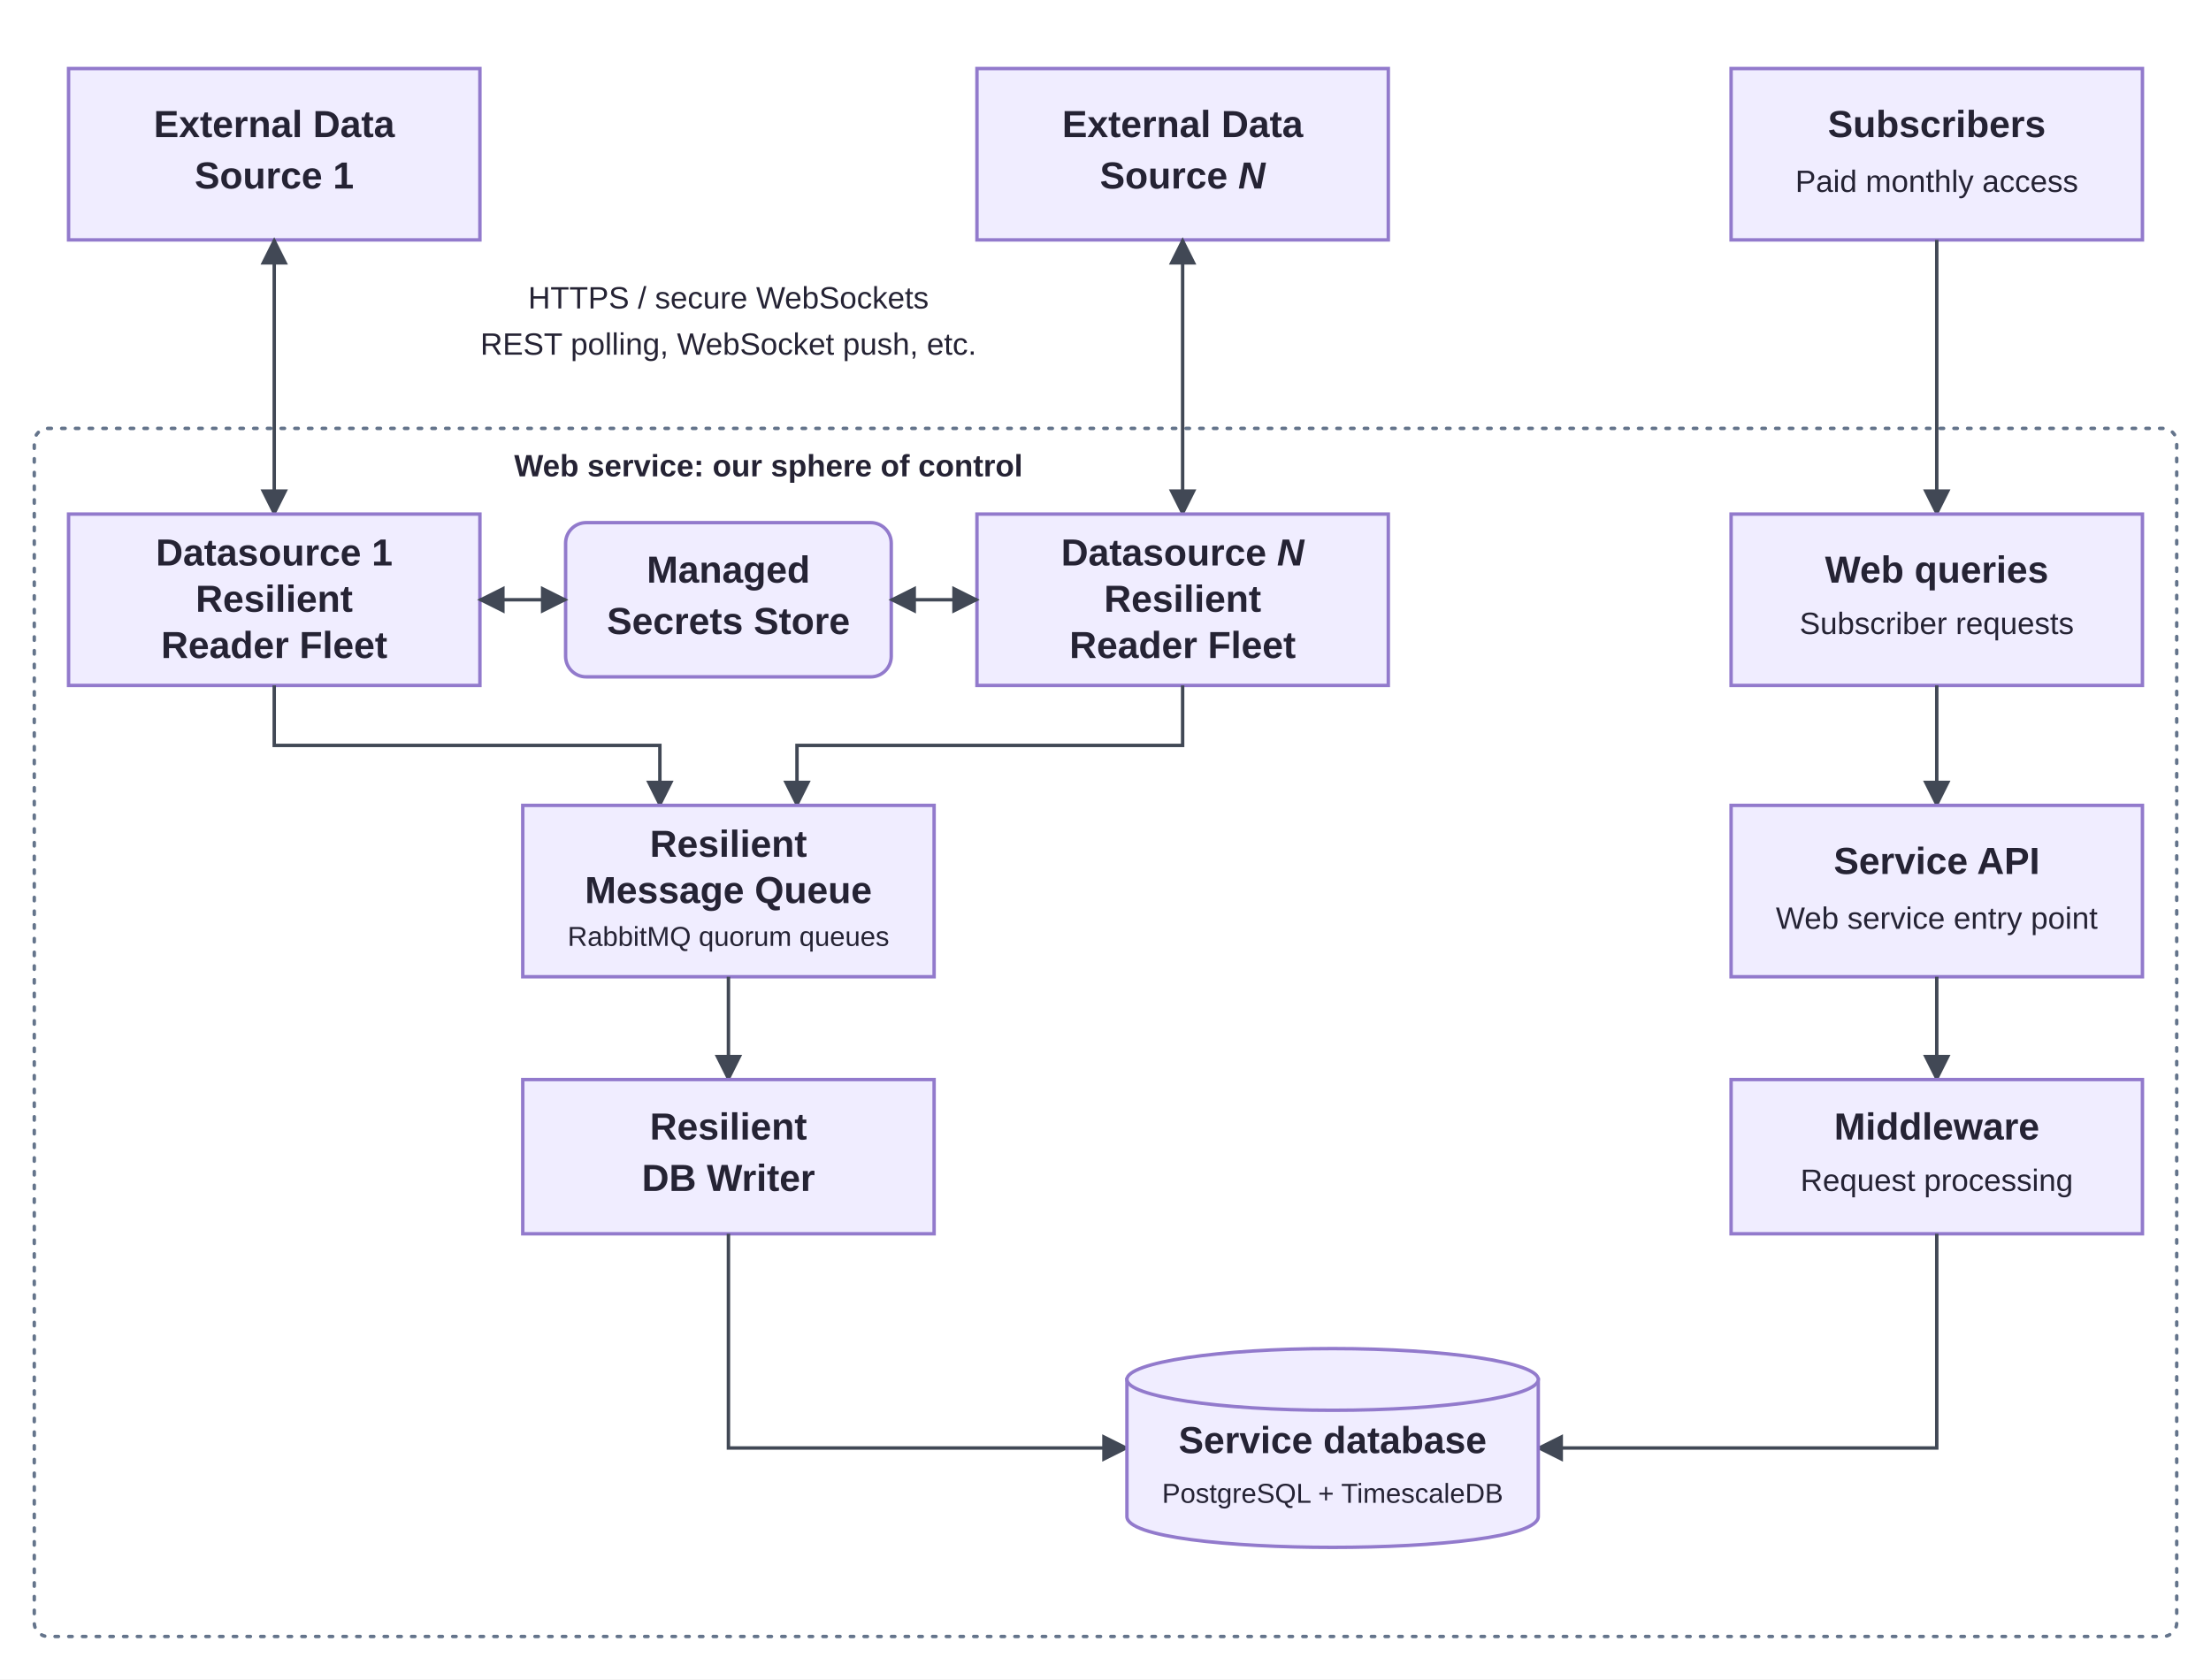
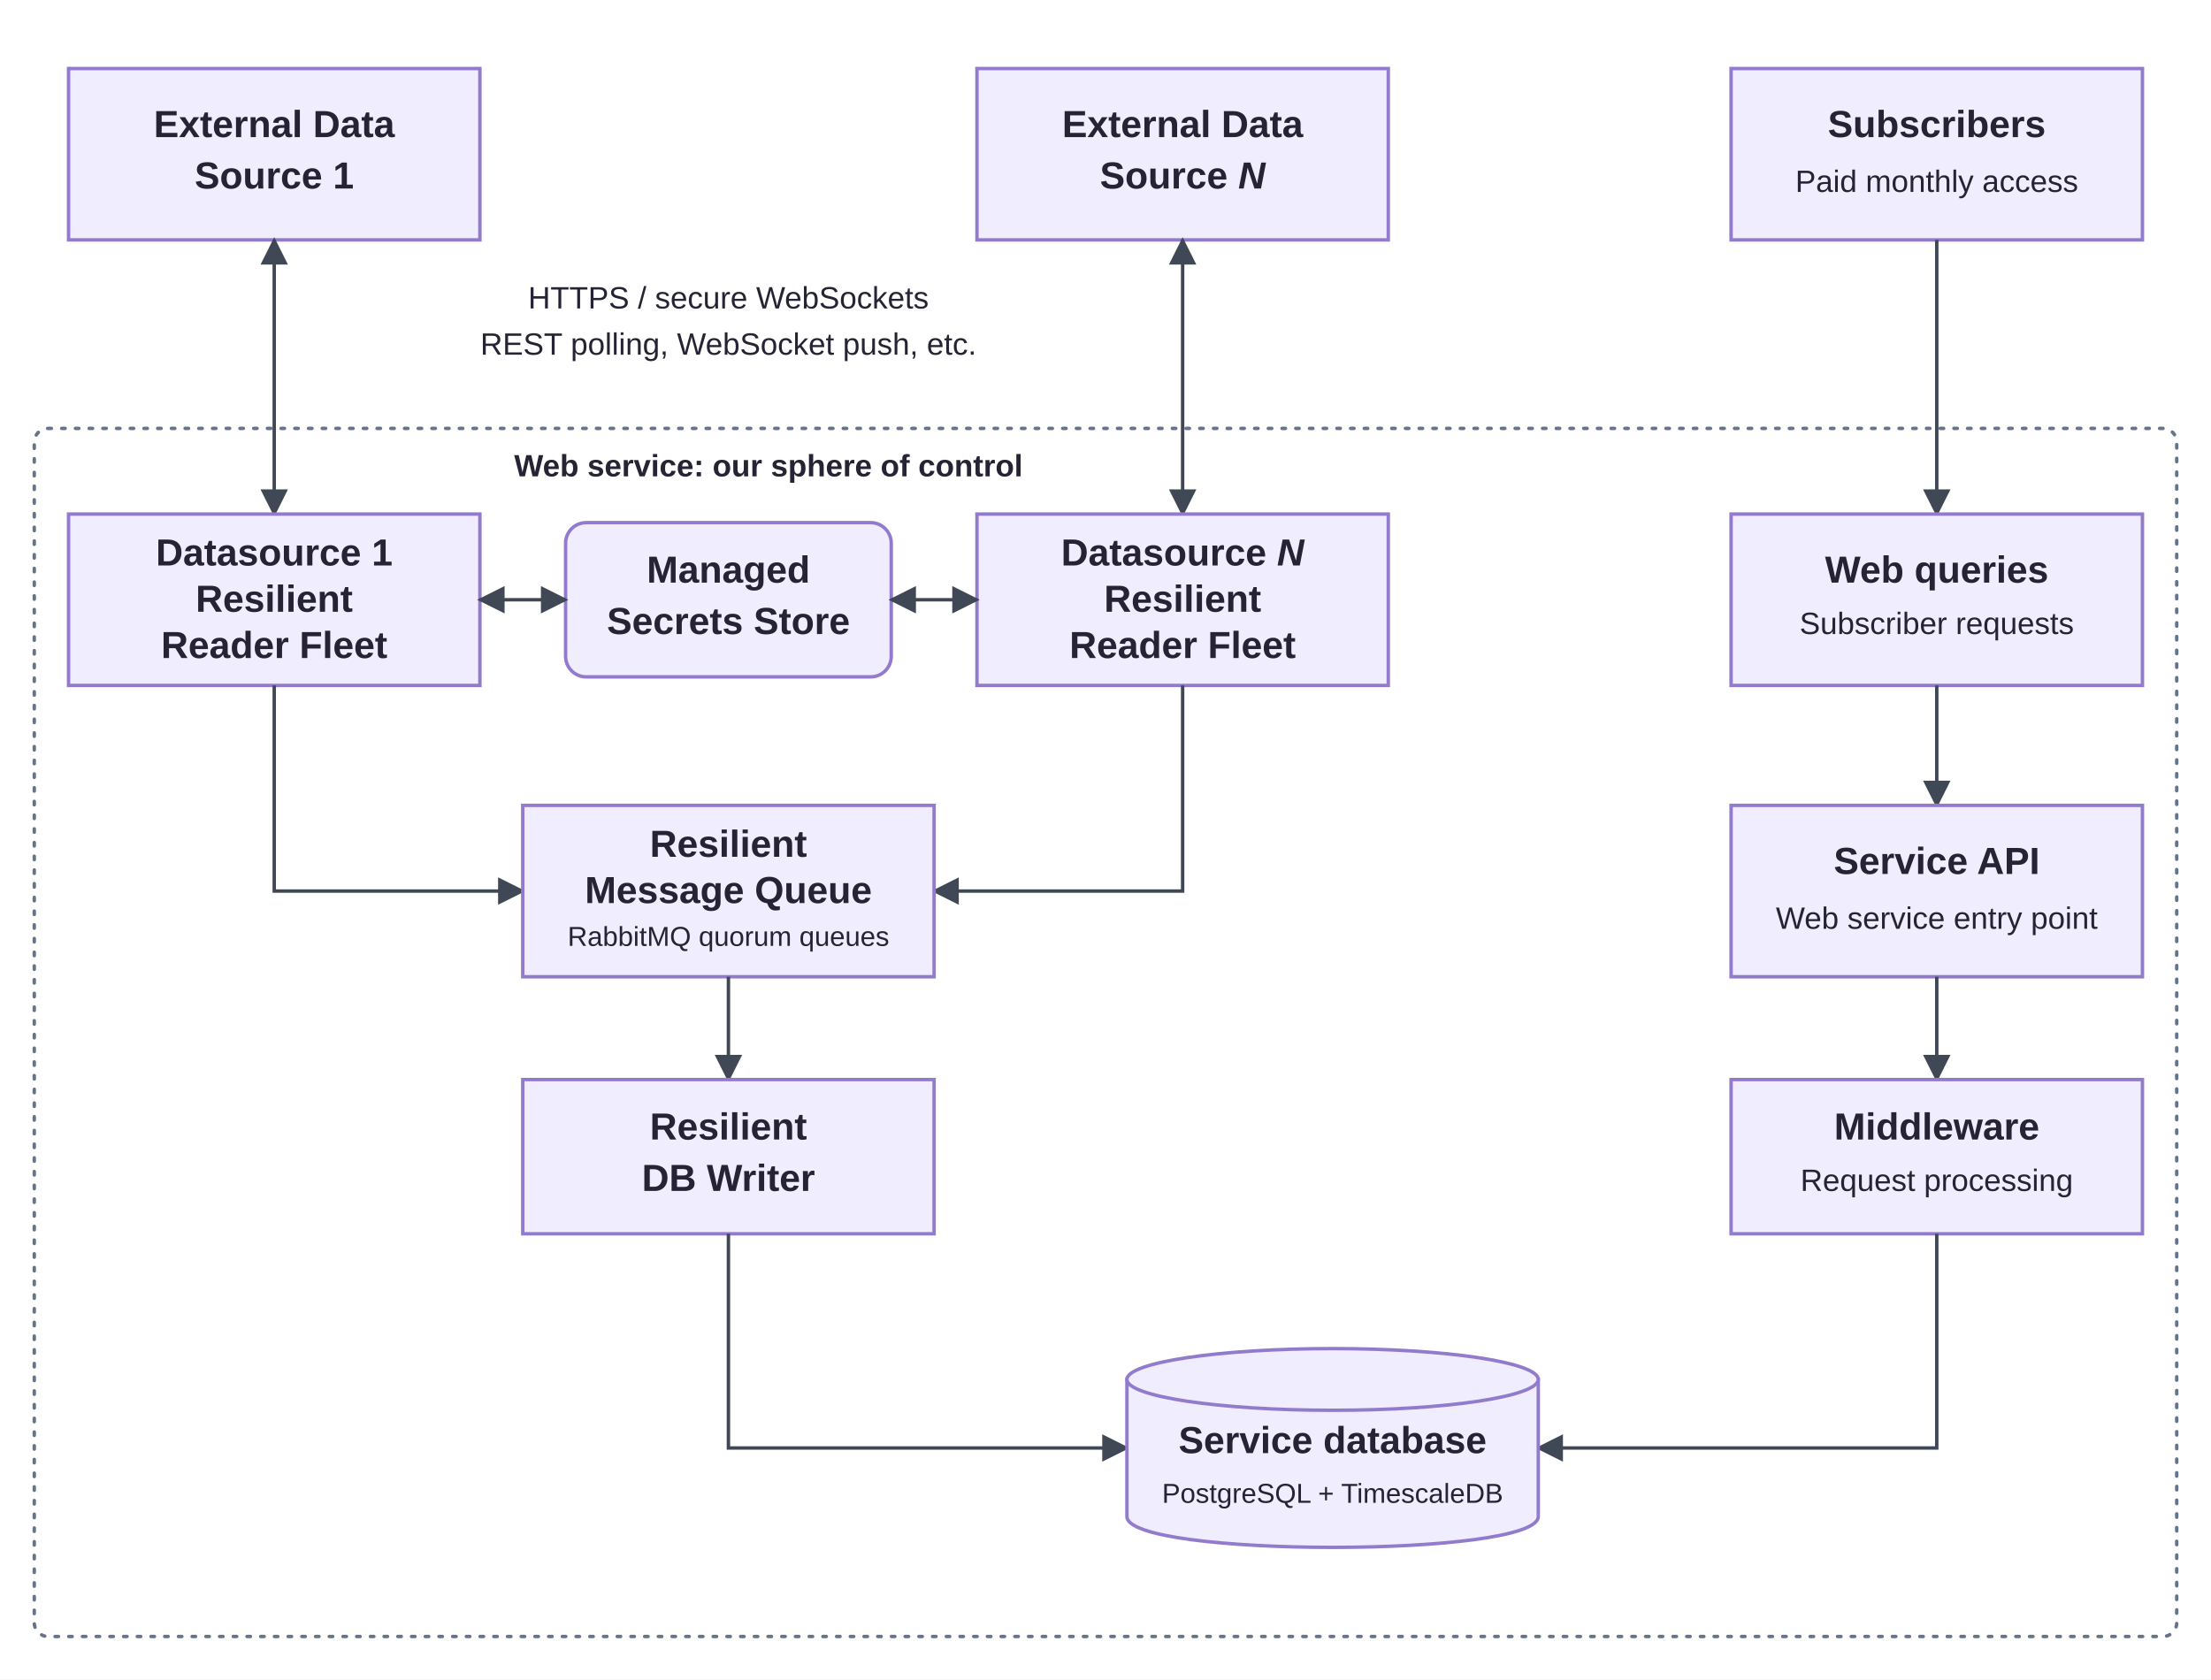
<svg xmlns="http://www.w3.org/2000/svg" width="1290" height="980" viewBox="0 0 1290 980" role="img" aria-labelledby="diagram-title diagram-description">
  <defs>
    <marker id="arrow" viewBox="0 0 10 10" refX="9" refY="5" markerWidth="8" markerHeight="8" orient="auto-start-reverse">
      <path d="M 0 0 L 10 5 L 0 10 Z" fill="#414855" />
    </marker>
  </defs>
  <style>
    text { font-family: Arial, Helvetica, sans-serif; fill: #252334; text-anchor: middle; }
    .node { fill: #f0edff; stroke: #927acc; stroke-width: 2; }
    .title { font-size: 22px; font-weight: 600; }
    .detail { font-size: 18px; }
    .small { font-size: 16px; }
    .flow { fill: none; stroke: #414855; stroke-width: 2; marker-end: url(#arrow); }
    .both { marker-start: url(#arrow); }
  </style>
  <rect width="1290" height="980" fill="#ffffff" />
  <g aria-label="External Data Source 1">
    <rect class="node" x="40" y="40" width="240" height="100" />
    <text class="title" x="160" y="80">External Data</text>
    <text class="title" x="160" y="110">Source 1</text>
  </g>
  <g aria-label="External Data Source N">
    <rect class="node" x="570" y="40" width="240" height="100" />
    <text class="title" x="690" y="80">External Data</text>
    <text class="title" x="690" y="110">Source <tspan font-style="italic">N</tspan>
    </text>
  </g>
  <g aria-label="Subscribers">
    <rect class="node" x="1010" y="40" width="240" height="100" />
    <text class="title" x="1130" y="80">Subscribers</text>
    <text class="detail" x="1130" y="112">Paid monthly access</text>
  </g>
  <rect x="20" y="250" width="1250" height="705" rx="8" fill="none" stroke="#64748b" stroke-width="2" stroke-dasharray="2 6" stroke-linecap="round" />
  <text x="300" y="278" style="text-anchor: start; font-size: 18px; font-weight: 600;">Web service: our sphere of control</text>
  <path class="flow both" d="M 160 140 V 300" />
  <path class="flow both" d="M 690 140 V 300" />
  <g aria-label="HTTPS or secure WebSocket transfer: REST polling, WebSocket push, etc.">
    <text class="detail" x="425" y="180">HTTPS / secure WebSockets</text>
    <text class="detail" x="425" y="207">REST polling, WebSocket push, etc.</text>
  </g>
  <path class="flow" d="M 1130 140 V 300" />
  <g aria-label="Datasource 1 Resilient Reader Fleet">
    <rect class="node" x="40" y="300" width="240" height="100" />
    <text class="title" x="160" y="330">Datasource 1</text>
    <text class="title" x="160" y="357">Resilient</text>
    <text class="title" x="160" y="384">Reader Fleet</text>
  </g>
  <g aria-label="Managed Secrets Store">
    <rect class="node" x="330" y="305" width="190" height="90" rx="12" />
    <text class="title" x="425" y="340">Managed</text>
    <text class="title" x="425" y="370">Secrets Store</text>
  </g>
  <g aria-label="Datasource N Resilient Reader Fleet">
    <rect class="node" x="570" y="300" width="240" height="100" />
    <text class="title" x="690" y="330">Datasource <tspan font-style="italic">N</tspan>
    </text>
    <text class="title" x="690" y="357">Resilient</text>
    <text class="title" x="690" y="384">Reader Fleet</text>
  </g>
  <path class="flow both" d="M 280 350 H 330" />
  <path class="flow both" d="M 520 350 H 570" />
  <g aria-label="Web queries">
    <rect class="node" x="1010" y="300" width="240" height="100" />
    <text class="title" x="1130" y="340">Web queries</text>
    <text class="detail" x="1130" y="370">Subscriber requests</text>
  </g>
-   <path class="flow" d="M 160 400 V 435 H 385 V 470" />
-   <path class="flow" d="M 690 400 V 435 H 465 V 470" />
+   <path class="flow" d="M 160 400 V 520 H 305" />
+   <path class="flow" d="M 690 400 V 520 H 545" />
  <path class="flow" d="M 1130 400 V 470" />
  <g aria-label="Resilient message queue">
    <rect class="node" x="305" y="470" width="240" height="100" />
    <text class="title" x="425" y="500">Resilient</text>
    <text class="title" x="425" y="527">Message Queue</text>
    <text class="small" x="425" y="552">RabbitMQ quorum queues</text>
  </g>
  <g aria-label="Service API">
    <rect class="node" x="1010" y="470" width="240" height="100" />
    <text class="title" x="1130" y="510">Service API</text>
    <text class="detail" x="1130" y="542">Web service entry point</text>
  </g>
  <path class="flow" d="M 425 570 V 630" />
  <path class="flow" d="M 1130 570 V 630" />
  <g aria-label="Resilient database writer">
    <rect class="node" x="305" y="630" width="240" height="90" />
    <text class="title" x="425" y="665">Resilient</text>
    <text class="title" x="425" y="695">DB Writer</text>
  </g>
  <g aria-label="Middleware">
    <rect class="node" x="1010" y="630" width="240" height="90" />
    <text class="title" x="1130" y="665">Middleware</text>
    <text class="detail" x="1130" y="695">Request processing</text>
  </g>
  <path class="flow" d="M 425 720 V 845 H 657.5" />
  <path class="flow" d="M 1130 720 V 845 H 897.5" />
  <g aria-label="Service database, PostgreSQL and TimescaleDB">
    <path class="node" d="M 657.5 805 V 885 C 657.5 909 897.5 909 897.5 885 V 805 Z" />
    <ellipse class="node" cx="777.5" cy="805" rx="120" ry="18" />
    <text class="title" x="777.5" y="848">Service database</text>
    <text class="small" x="777.5" y="877">PostgreSQL + TimescaleDB</text>
  </g>
</svg>
